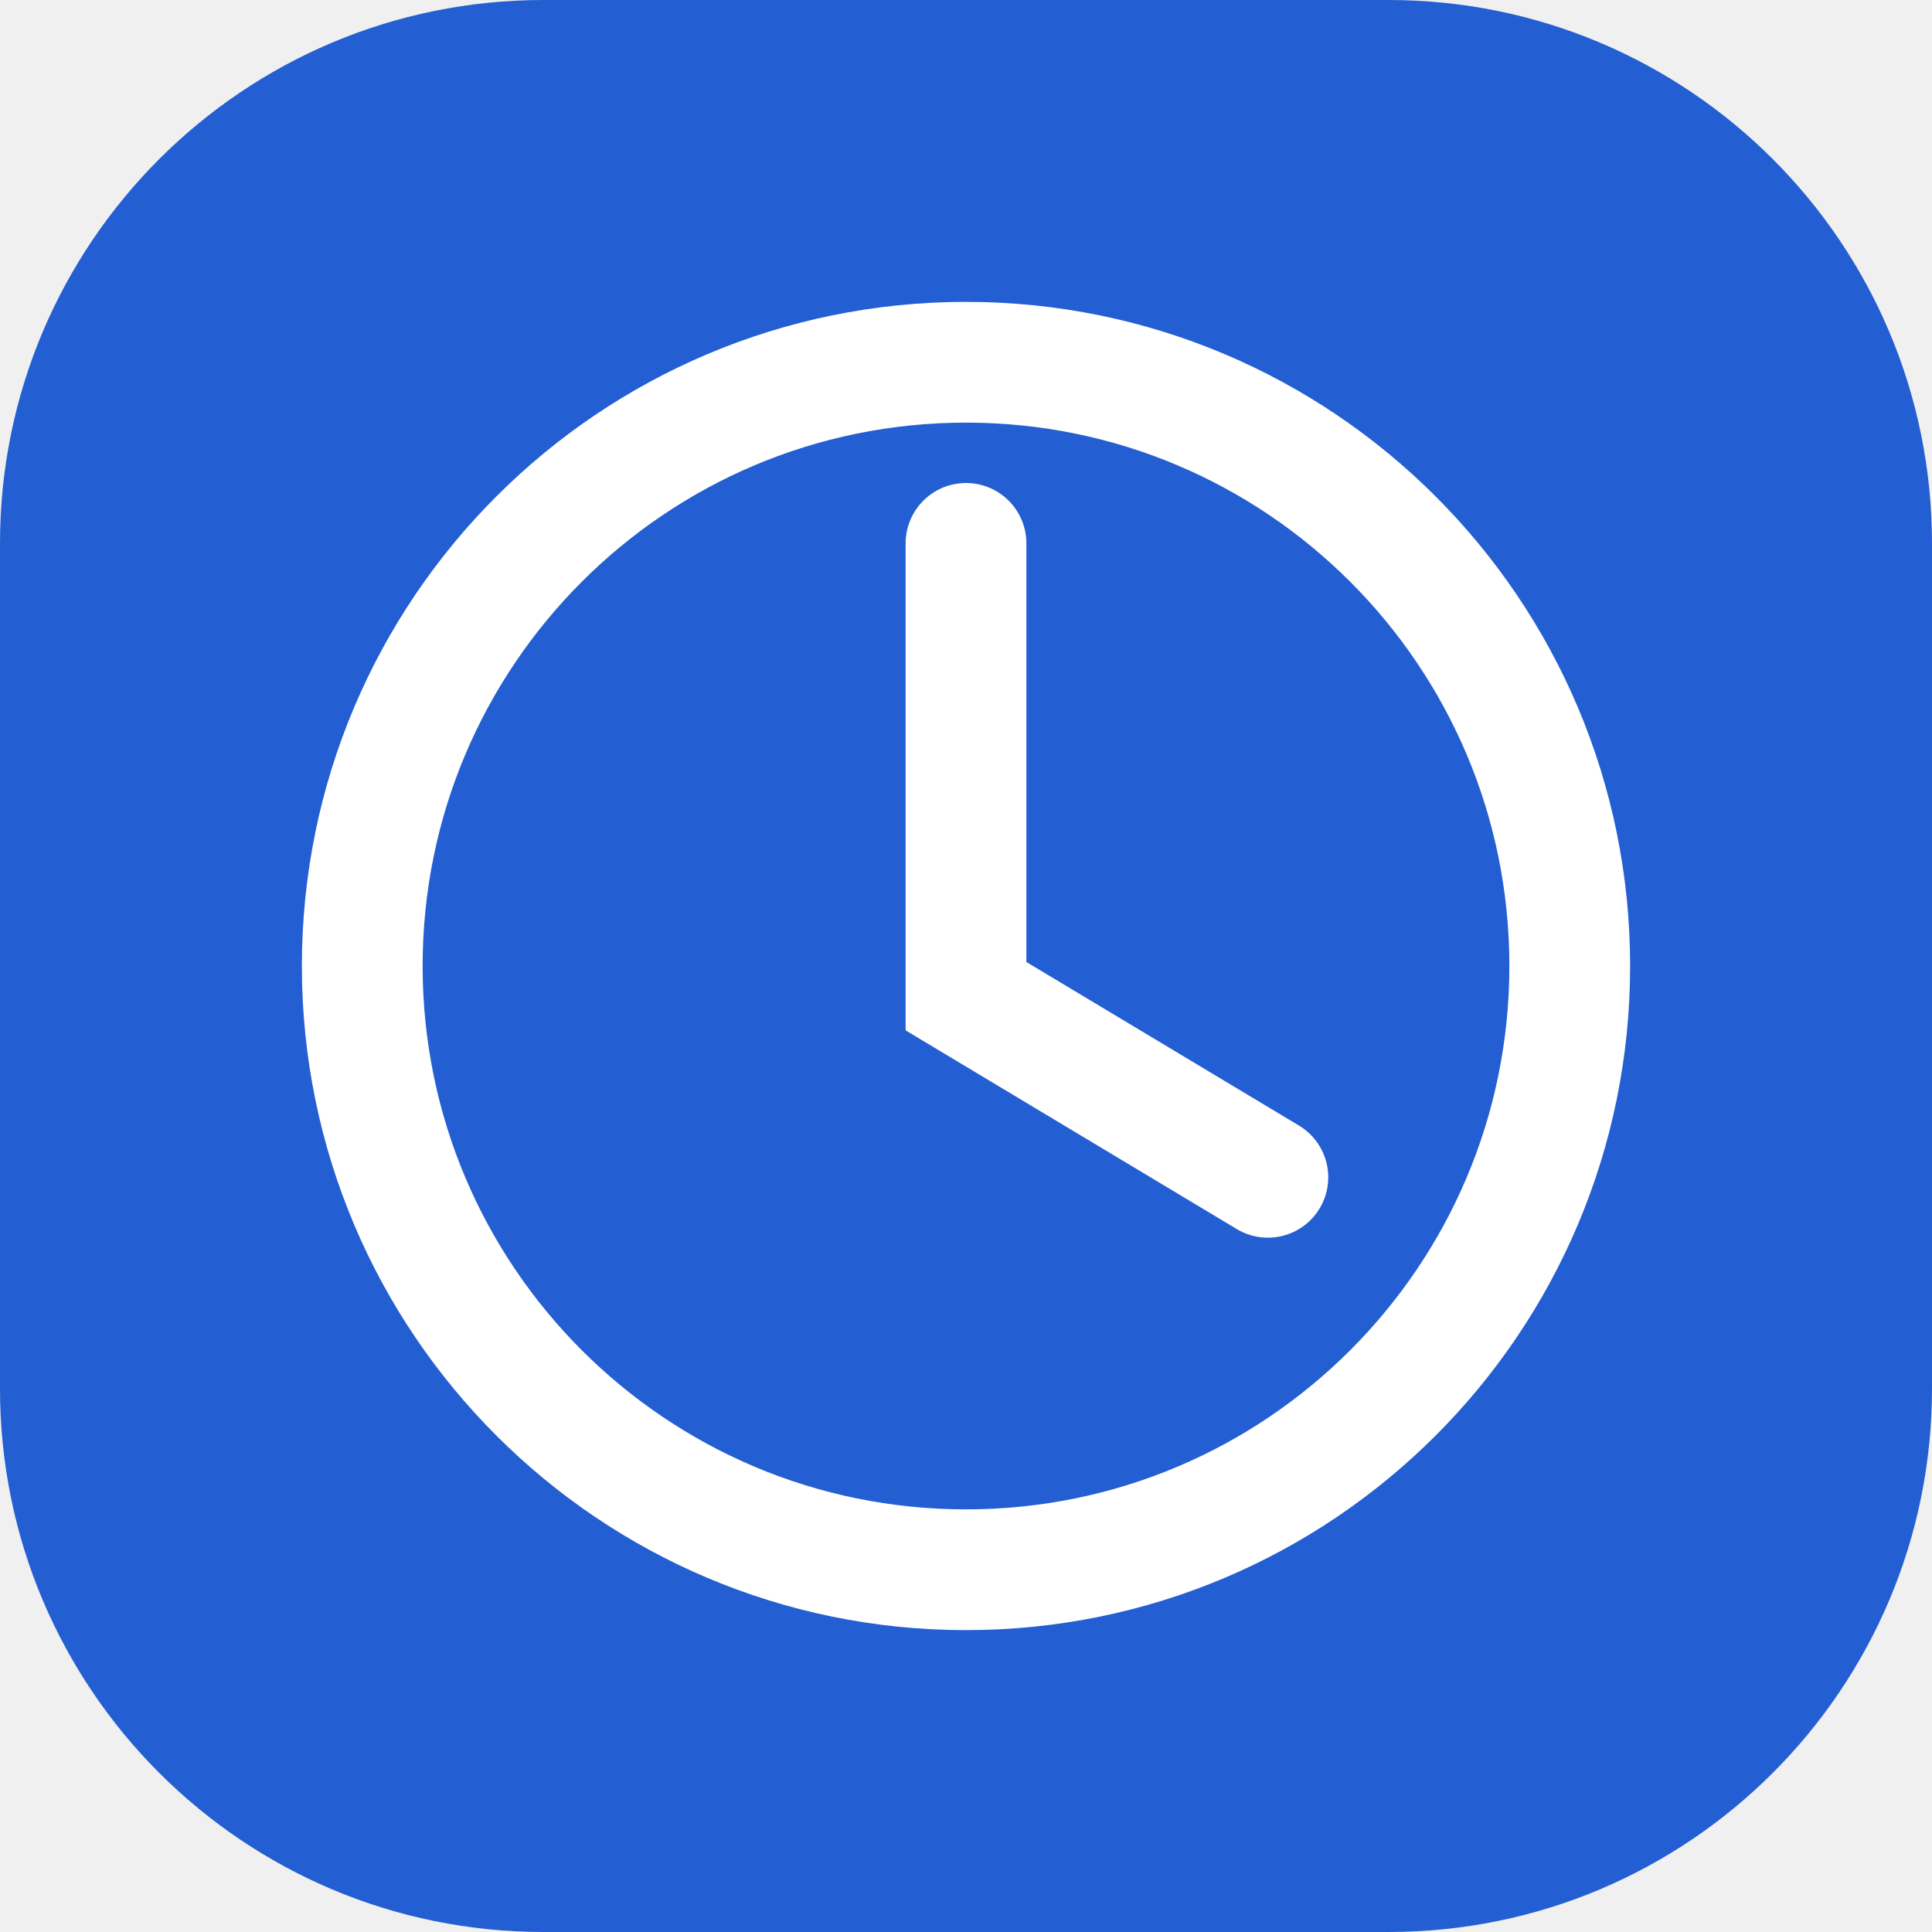
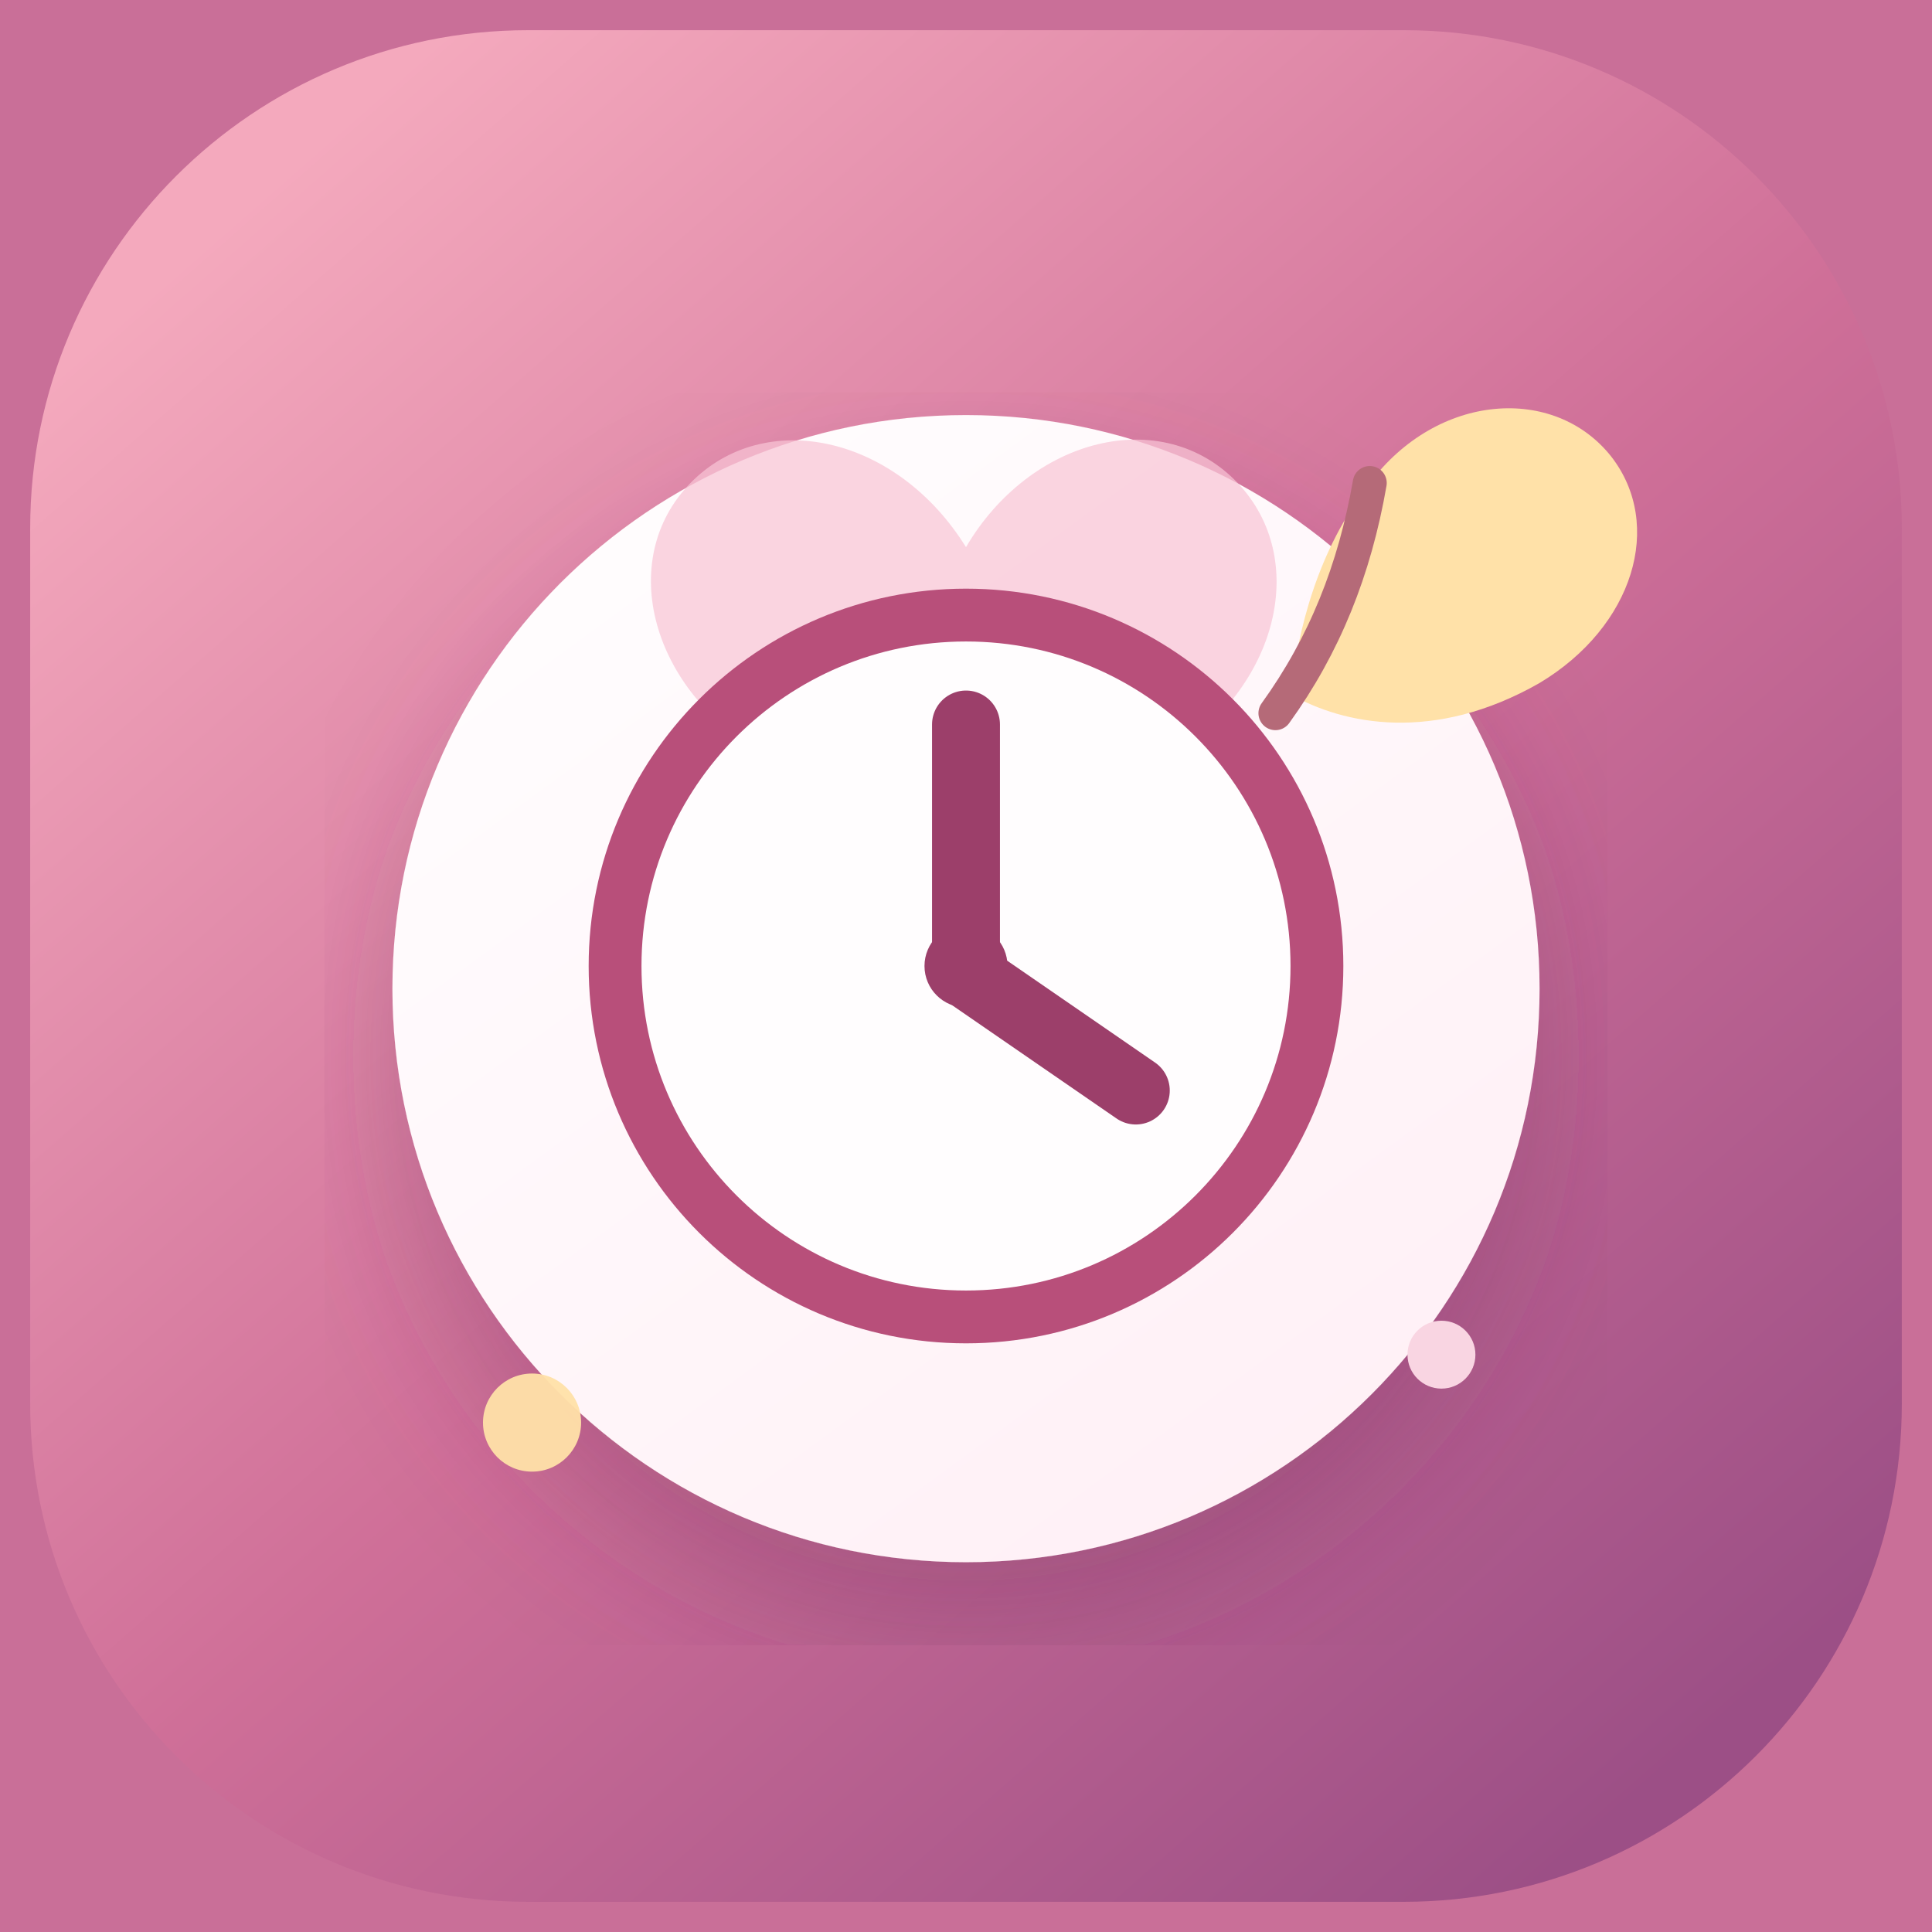
- <svg xmlns="http://www.w3.org/2000/svg" viewBox="0 0 64 64">
-   <rect width="64" height="64" rx="18" fill="#235fd2" />
-   <circle cx="32" cy="32" r="20" fill="none" stroke="white" stroke-width="4" />
-   <path d="M32 18v15l10 6" stroke="white" stroke-width="4" fill="none" stroke-linecap="round" />
+ <svg xmlns="http://www.w3.org/2000/svg" viewBox="0 0 512 512">
+   <defs>
+     <linearGradient id="background" x1="72" y1="48" x2="442" y2="470" gradientUnits="userSpaceOnUse">
+       <stop stop-color="#F4A9BD" />
+       <stop offset="0.52" stop-color="#CF6F98" />
+       <stop offset="1" stop-color="#9C4F86" />
+     </linearGradient>
+     <linearGradient id="face" x1="158" y1="118" x2="358" y2="392" gradientUnits="userSpaceOnUse">
+       <stop stop-color="#FFFDFE" />
+       <stop offset="1" stop-color="#FFF0F6" />
+     </linearGradient>
+     <filter id="shadow" x="86" y="86" width="340" height="350" filterUnits="userSpaceOnUse">
+       <feDropShadow dx="0" dy="18" stdDeviation="18" flood-color="#713457" flood-opacity="0.28" />
+     </filter>
+   </defs>
+   <rect width="512" height="512" fill="#C96F98" />
+   <rect x="8" y="8" width="496" height="496" rx="132" fill="url(#background)" />
+   <circle cx="256" cy="262" r="152" fill="url(#face)" filter="url(#shadow)" />
+   <path d="M256 145c-18-29-52-37-72-18-21 20-12 55 17 72-29 18-37 52-18 72 20 21 55 12 72-17 18 29 52 37 72 18 21-20 12-55-17-72 29-18 37-52 18-72-20-21-55-12-72 17Z" fill="#F8C5D6" opacity="0.72" />
+   <circle cx="256" cy="256" r="93" fill="#FFFDFE" stroke="#B84F7A" stroke-width="14" />
+   <path d="M256 192v66l45 31" fill="none" stroke="#9C3F6A" stroke-width="18" stroke-linecap="round" stroke-linejoin="round" />
+   <circle cx="256" cy="256" r="11" fill="#9C3F6A" />
+   <path d="M363 128c18-24 49-26 64-7 14 18 6 45-19 60-28 16-52 11-66 3 2-17 7-38 21-56Z" fill="#FFE1A8" />
+   <path d="M363 128c-4 23-12 43-25 61" fill="none" stroke="#B56A78" stroke-width="9" stroke-linecap="round" />
+   <circle cx="141" cy="377" r="13" fill="#FFE1A8" opacity="0.95" />
+   <circle cx="382" cy="359" r="9" fill="#F9D5E2" />
</svg>
